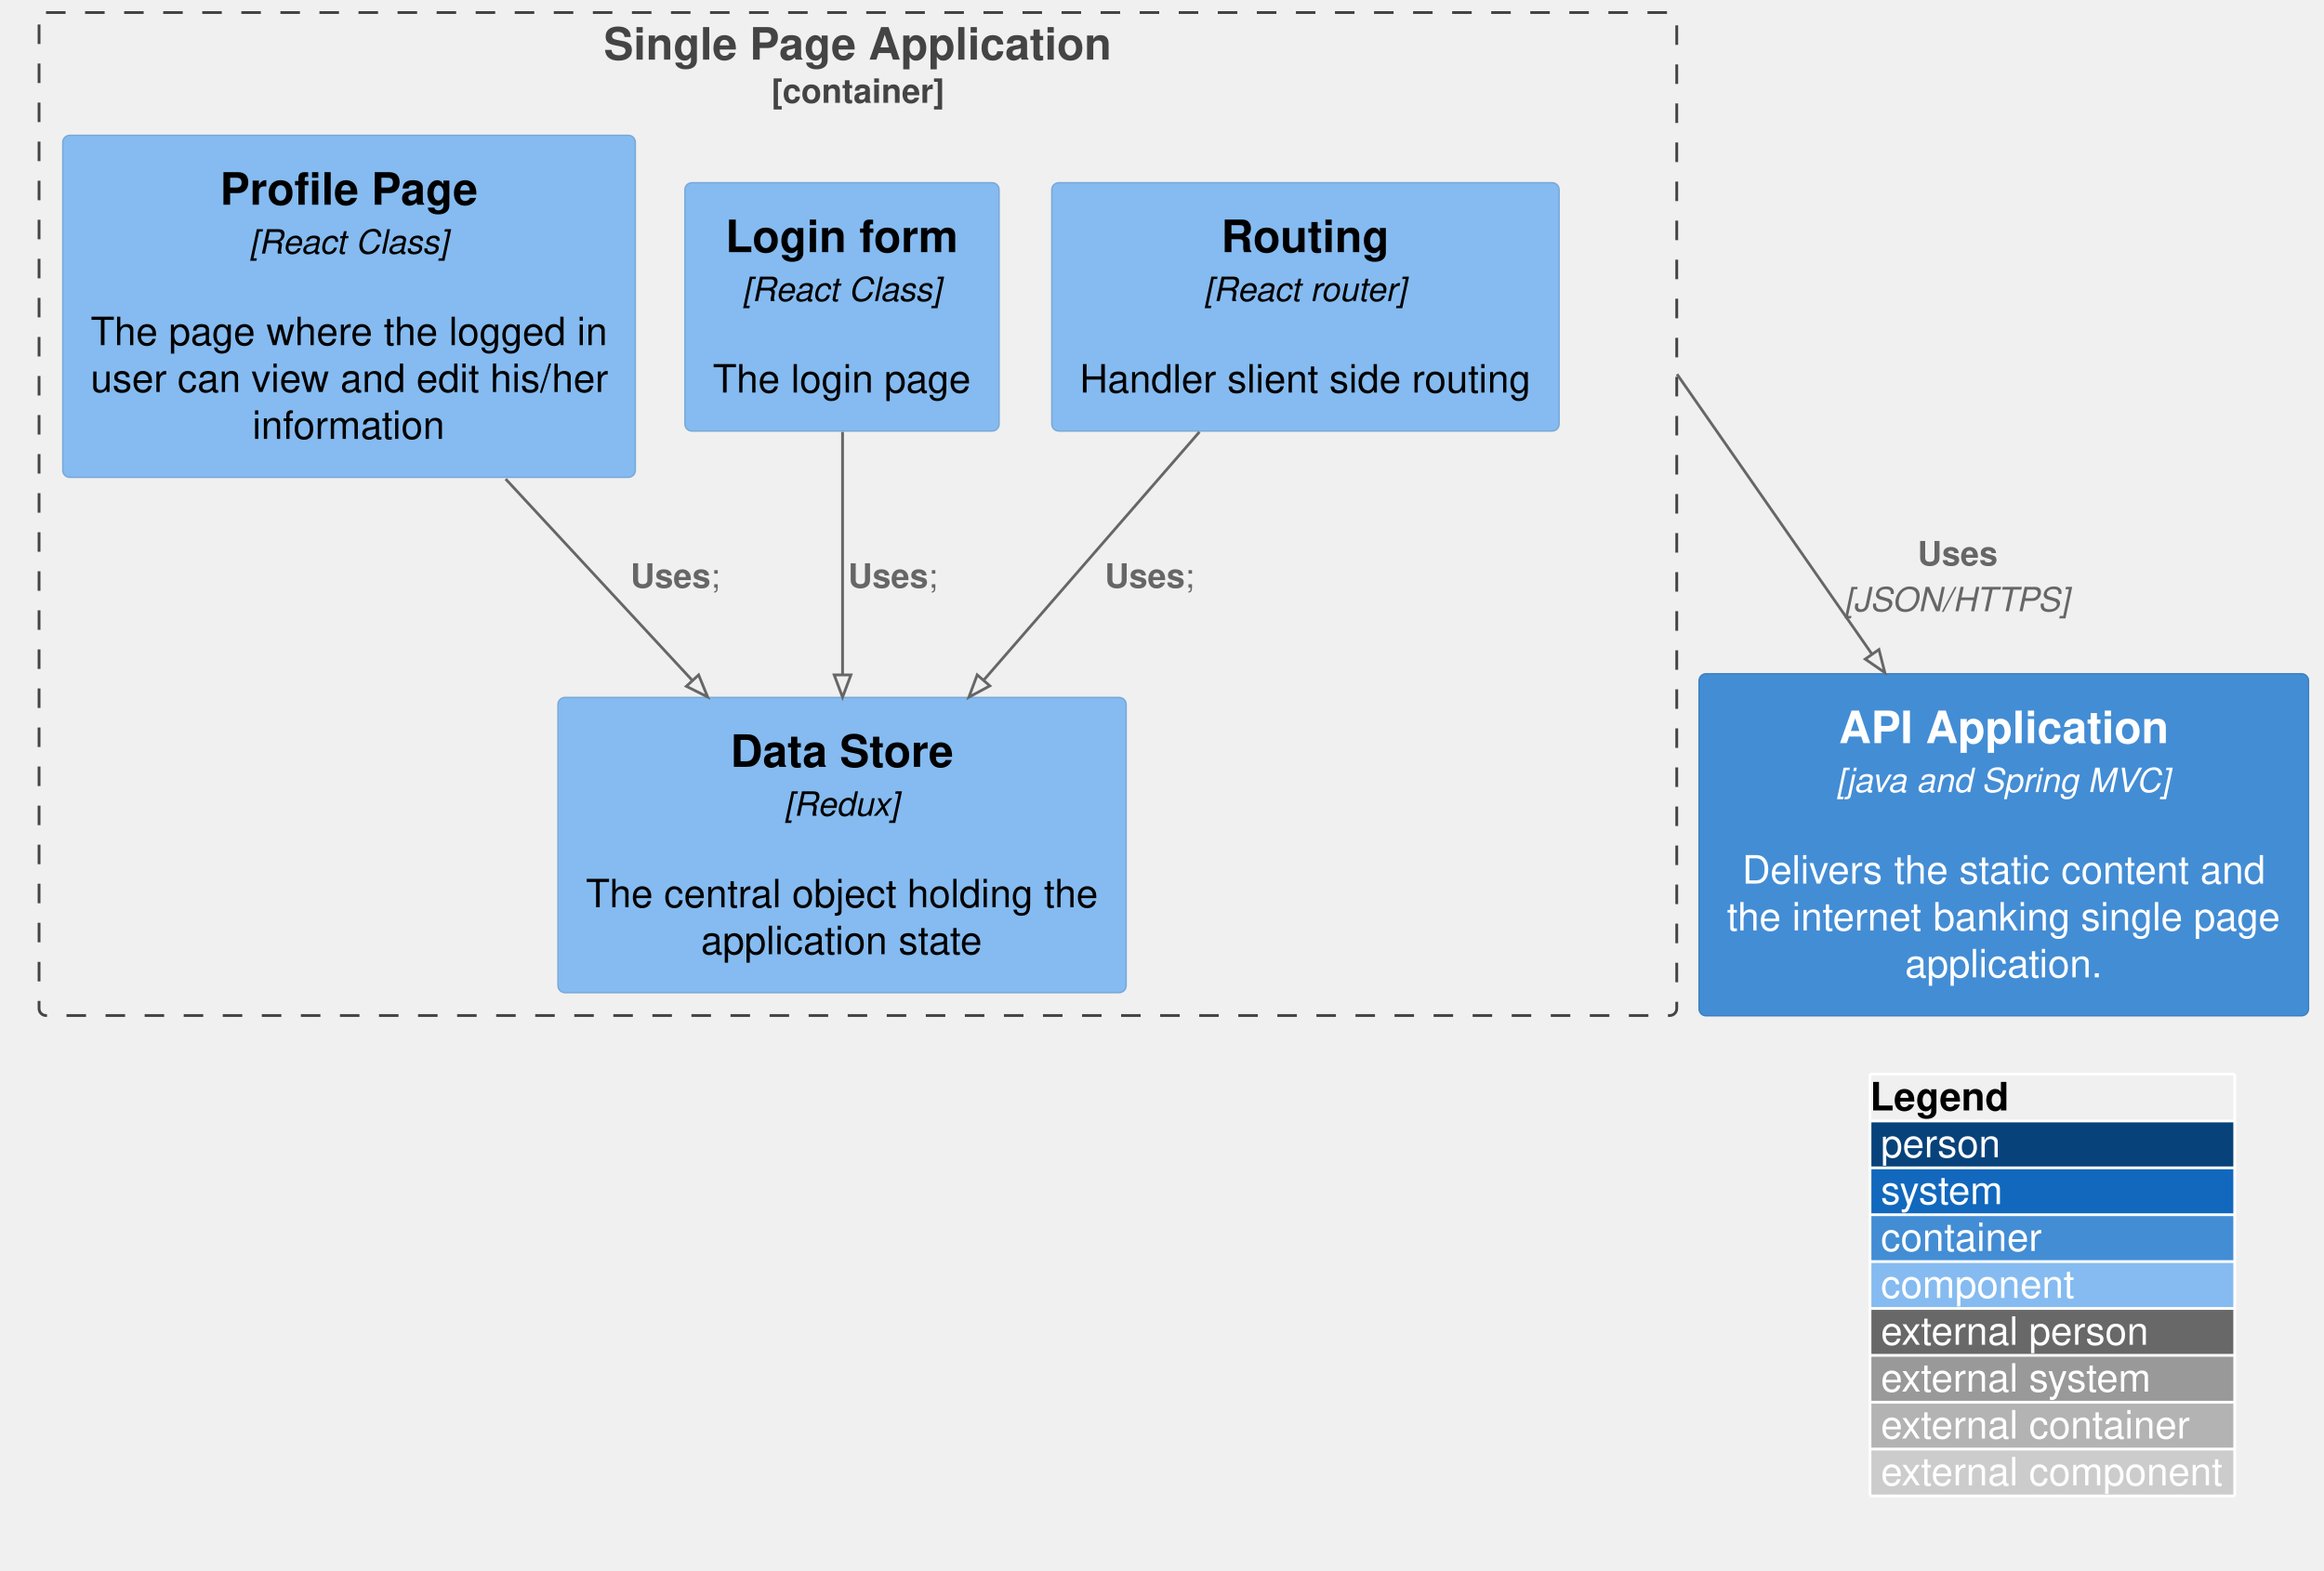
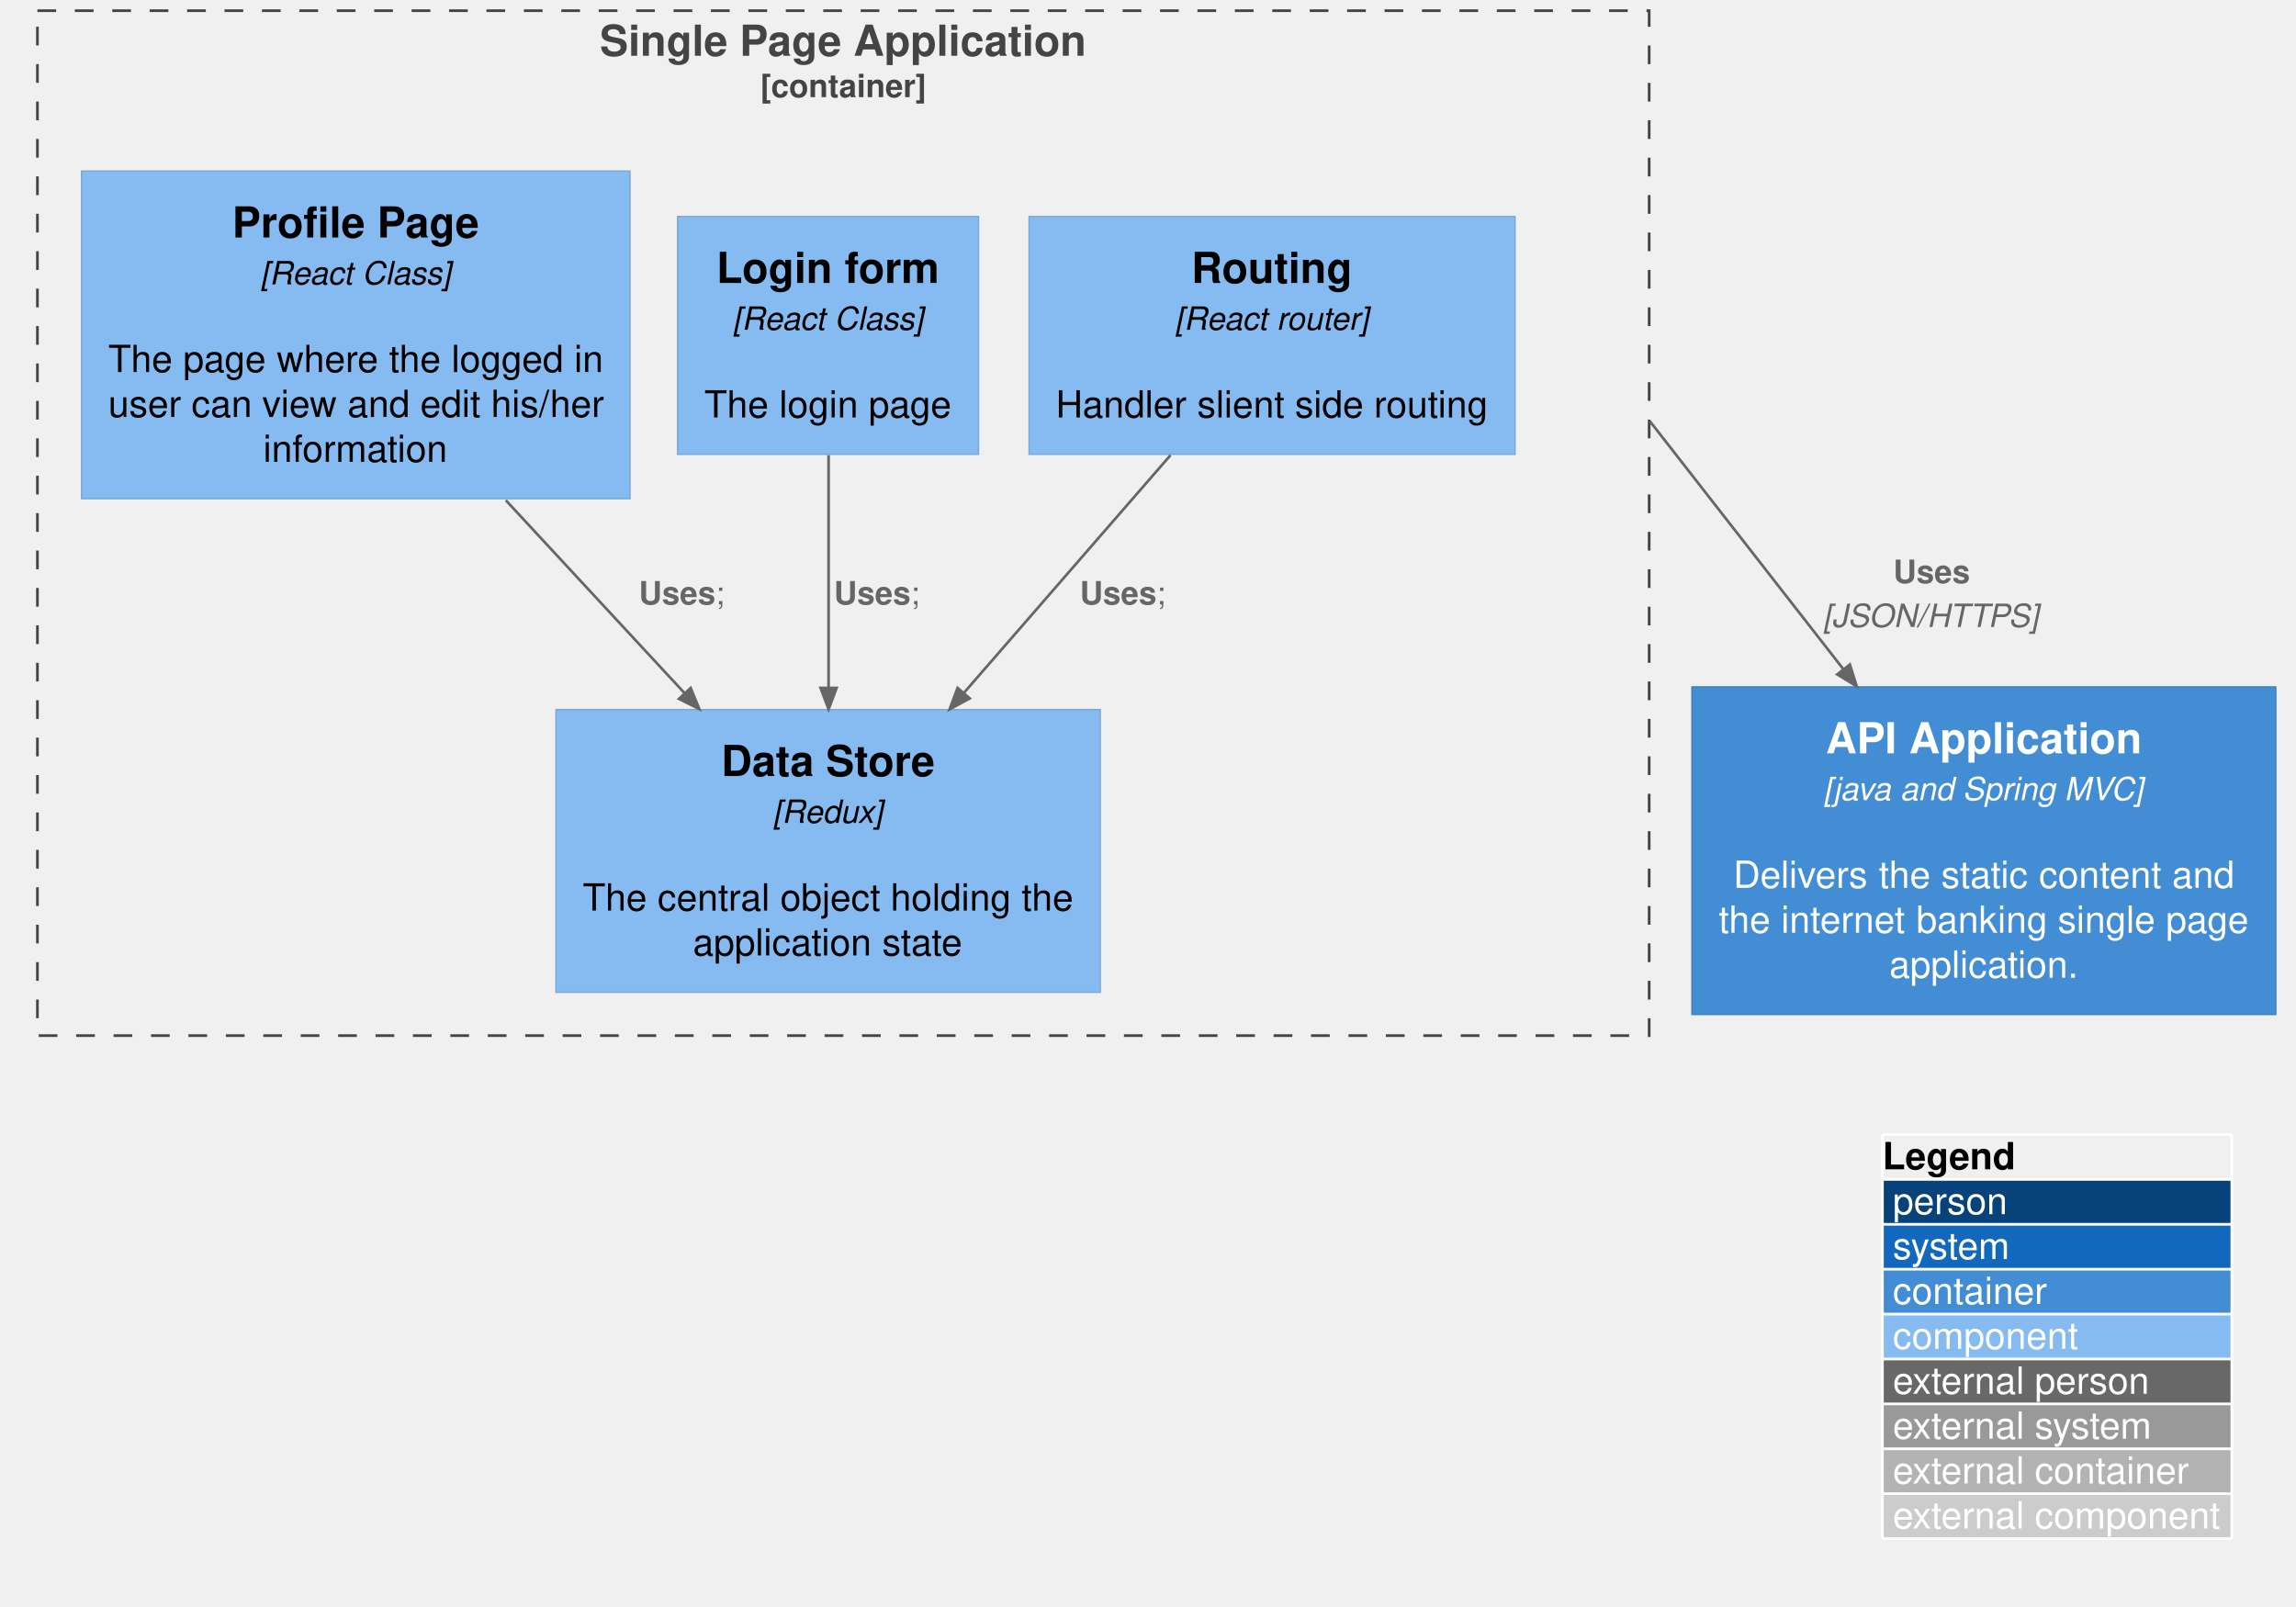
- <svg xmlns="http://www.w3.org/2000/svg" contentStyleType="text/css" data-diagram-type="DESCRIPTION" height="563px" preserveAspectRatio="none" style="width:833px;height:563px;background:#FFFFFF;" version="1.1" viewBox="0 0 833 563" width="833px" zoomAndPan="magnify">
+ <svg xmlns="http://www.w3.org/2000/svg" version="1.1" data-diagram-type="DESCRIPTION" style="width:859px;height:601px;background:#FFFFFF;" width="859px" height="601px" viewBox="0 0 859 601" zoomAndPan="magnify" preserveAspectRatio="none" contentStyleType="text/css">
  <defs />
-   <g>
-     <g class="cluster" data-entity="spa" data-source-line="1465" data-uid="ent0003" id="cluster_spa">
-       <rect fill="none" height="359.5" rx="2.5" ry="2.5" style="stroke:#444444;stroke-width:1;stroke-dasharray:7.0,7.0;" width="587" x="14" y="4.5" />
-       <text fill="#444444" font-family="Nimbus Sans" font-size="16" font-weight="bold" lengthAdjust="spacing" textLength="182.272" x="216.364" y="21.364">Single Page Application</text>
-       <text fill="#444444" font-family="Nimbus Sans" font-size="12" font-weight="bold" lengthAdjust="spacing" textLength="62.004" x="276.498" y="36.848">[container]</text>
+   <g font-family="sans-serif" lengthAdjust="spacing">
+     <g class="cluster" data-qualified-name="spa" id="ent0002" data-source-line="1666">
+       <rect x="14" y="4" width="603" height="383.5" fill="none" style="stroke:#444;stroke-width:1;stroke-dasharray:7,7;" />
+       <text x="224.364" y="20.864" fill="#444" font-size="16" textLength="182.272" font-weight="700" font-family="Nimbus Sans">Single Page Application</text>
+       <text x="284.498" y="36.348" fill="#444" font-size="12" textLength="62.004" font-weight="700" font-family="Nimbus Sans">[container]</text>
    </g>
-     <g class="entity" data-entity="api" data-source-line="71" data-uid="ent0002" id="entity_api">
-       <rect fill="#438DD5" height="122.6" rx="2.5" ry="2.5" style="stroke:#3C7FC0;stroke-width:0.5;" width="218.449" x="609" y="241.5" />
-       <text fill="#FFFFFF" font-family="Nimbus Sans" font-size="16" font-weight="bold" lengthAdjust="spacing" textLength="26.672" x="659.105" y="266.364">API</text>
-       <text fill="#FFFFFF" font-family="Nimbus Sans" font-size="16" font-weight="bold" lengthAdjust="spacing" textLength="4.448" x="685.777" y="266.364"> </text>
-       <text fill="#FFFFFF" font-family="Nimbus Sans" font-size="16" font-weight="bold" lengthAdjust="spacing" textLength="87.12" x="690.225" y="266.364">Application</text>
-       <text fill="#FFFFFF" font-family="Nimbus Sans" font-size="12" font-style="italic" lengthAdjust="spacing" textLength="25.344" x="658.2" y="283.9">[java</text>
-       <text fill="#FFFFFF" font-family="Nimbus Sans" font-size="12" font-style="italic" lengthAdjust="spacing" textLength="3.336" x="683.544" y="283.9"> </text>
-       <text fill="#FFFFFF" font-family="Nimbus Sans" font-size="12" font-style="italic" lengthAdjust="spacing" textLength="20.016" x="686.88" y="283.9">and</text>
-       <text fill="#FFFFFF" font-family="Nimbus Sans" font-size="12" font-style="italic" lengthAdjust="spacing" textLength="3.336" x="706.896" y="283.9"> </text>
-       <text fill="#FFFFFF" font-family="Nimbus Sans" font-size="12" font-style="italic" lengthAdjust="spacing" textLength="34.68" x="710.232" y="283.9">Spring</text>
-       <text fill="#FFFFFF" font-family="Nimbus Sans" font-size="12" font-style="italic" lengthAdjust="spacing" textLength="3.336" x="744.913" y="283.9"> </text>
-       <text fill="#FFFFFF" font-family="Nimbus Sans" font-size="12" font-style="italic" lengthAdjust="spacing" textLength="30" x="748.249" y="283.9">MVC]</text>
-       <text fill="#FFFFFF" font-family="Nimbus Sans" font-size="14" lengthAdjust="spacing" textLength="3.892" x="716.279" y="299.906"> </text>
-       <text fill="#FFFFFF" font-family="Nimbus Sans" font-size="14" lengthAdjust="spacing" textLength="50.554" x="624.46" y="316.706">Delivers</text>
-       <text fill="#FFFFFF" font-family="Nimbus Sans" font-size="14" lengthAdjust="spacing" textLength="3.892" x="675.014" y="316.706"> </text>
-       <text fill="#FFFFFF" font-family="Nimbus Sans" font-size="14" lengthAdjust="spacing" textLength="19.46" x="678.906" y="316.706">the</text>
-       <text fill="#FFFFFF" font-family="Nimbus Sans" font-size="14" lengthAdjust="spacing" textLength="3.892" x="698.366" y="316.706"> </text>
-       <text fill="#FFFFFF" font-family="Nimbus Sans" font-size="14" lengthAdjust="spacing" textLength="32.676" x="702.258" y="316.706">static</text>
-       <text fill="#FFFFFF" font-family="Nimbus Sans" font-size="14" lengthAdjust="spacing" textLength="3.892" x="734.933" y="316.706"> </text>
-       <text fill="#FFFFFF" font-family="Nimbus Sans" font-size="14" lengthAdjust="spacing" textLength="45.92" x="738.826" y="316.706">content</text>
-       <text fill="#FFFFFF" font-family="Nimbus Sans" font-size="14" lengthAdjust="spacing" textLength="3.892" x="784.745" y="316.706"> </text>
-       <text fill="#FFFFFF" font-family="Nimbus Sans" font-size="14" lengthAdjust="spacing" textLength="23.352" x="788.637" y="316.706">and</text>
-       <text fill="#FFFFFF" font-family="Nimbus Sans" font-size="14" lengthAdjust="spacing" textLength="19.46" x="619" y="333.506">the</text>
-       <text fill="#FFFFFF" font-family="Nimbus Sans" font-size="14" lengthAdjust="spacing" textLength="3.892" x="638.46" y="333.506"> </text>
-       <text fill="#FFFFFF" font-family="Nimbus Sans" font-size="14" lengthAdjust="spacing" textLength="46.69" x="642.352" y="333.506">internet</text>
-       <text fill="#FFFFFF" font-family="Nimbus Sans" font-size="14" lengthAdjust="spacing" textLength="3.892" x="689.042" y="333.506"> </text>
-       <text fill="#FFFFFF" font-family="Nimbus Sans" font-size="14" lengthAdjust="spacing" textLength="49.028" x="692.934" y="333.506">banking</text>
-       <text fill="#FFFFFF" font-family="Nimbus Sans" font-size="14" lengthAdjust="spacing" textLength="3.892" x="741.962" y="333.506"> </text>
-       <text fill="#FFFFFF" font-family="Nimbus Sans" font-size="14" lengthAdjust="spacing" textLength="36.568" x="745.854" y="333.506">single</text>
-       <text fill="#FFFFFF" font-family="Nimbus Sans" font-size="14" lengthAdjust="spacing" textLength="3.892" x="782.421" y="333.506"> </text>
-       <text fill="#FFFFFF" font-family="Nimbus Sans" font-size="14" lengthAdjust="spacing" textLength="31.136" x="786.313" y="333.506">page</text>
-       <text fill="#FFFFFF" font-family="Nimbus Sans" font-size="14" lengthAdjust="spacing" textLength="70.812" x="682.819" y="350.306">application.</text>
+     <g class="entity" data-qualified-name="api" id="ent0001" data-source-line="71">
+       <rect x="633" y="257" width="218.449" height="122.6" fill="#438DD5" style="stroke:#3C7FC0;stroke-width:0.5;" />
+       <text x="683.104" y="281.864" fill="#FFF" font-size="16" textLength="26.672" font-weight="700" font-family="Nimbus Sans">API</text>
+       <text x="709.777" y="281.864" fill="#FFF" font-size="16" font-weight="700" font-family="Nimbus Sans"> </text>
+       <text x="714.225" y="281.864" fill="#FFF" font-size="16" textLength="87.12" font-weight="700" font-family="Nimbus Sans">Application</text>
+       <text x="682.2" y="299.4" fill="#FFF" font-size="12" textLength="25.344" font-style="italic" font-family="Nimbus Sans">[java</text>
+       <text x="707.544" y="299.4" fill="#FFF" font-size="12" font-style="italic" font-family="Nimbus Sans"> </text>
+       <text x="710.88" y="299.4" fill="#FFF" font-size="12" textLength="20.016" font-style="italic" font-family="Nimbus Sans">and</text>
+       <text x="730.896" y="299.4" fill="#FFF" font-size="12" font-style="italic" font-family="Nimbus Sans"> </text>
+       <text x="734.233" y="299.4" fill="#FFF" font-size="12" textLength="34.68" font-style="italic" font-family="Nimbus Sans">Spring</text>
+       <text x="768.913" y="299.4" fill="#FFF" font-size="12" font-style="italic" font-family="Nimbus Sans"> </text>
+       <text x="772.249" y="299.4" fill="#FFF" font-size="12" textLength="30" font-style="italic" font-family="Nimbus Sans">MVC]</text>
+       <text x="740.279" y="315.406" fill="#FFF" font-size="14" font-family="Nimbus Sans"> </text>
+       <text x="648.46" y="332.206" fill="#FFF" font-size="14" textLength="50.554" font-family="Nimbus Sans">Delivers</text>
+       <text x="699.014" y="332.206" fill="#FFF" font-size="14" font-family="Nimbus Sans"> </text>
+       <text x="702.906" y="332.206" fill="#FFF" font-size="14" textLength="19.46" font-family="Nimbus Sans">the</text>
+       <text x="722.366" y="332.206" fill="#FFF" font-size="14" font-family="Nimbus Sans"> </text>
+       <text x="726.258" y="332.206" fill="#FFF" font-size="14" textLength="32.676" font-family="Nimbus Sans">static</text>
+       <text x="758.934" y="332.206" fill="#FFF" font-size="14" font-family="Nimbus Sans"> </text>
+       <text x="762.825" y="332.206" fill="#FFF" font-size="14" textLength="45.92" font-family="Nimbus Sans">content</text>
+       <text x="808.745" y="332.206" fill="#FFF" font-size="14" font-family="Nimbus Sans"> </text>
+       <text x="812.637" y="332.206" fill="#FFF" font-size="14" textLength="23.352" font-family="Nimbus Sans">and</text>
+       <text x="643" y="349.006" fill="#FFF" font-size="14" textLength="19.46" font-family="Nimbus Sans">the</text>
+       <text x="662.46" y="349.006" fill="#FFF" font-size="14" font-family="Nimbus Sans"> </text>
+       <text x="666.352" y="349.006" fill="#FFF" font-size="14" textLength="46.69" font-family="Nimbus Sans">internet</text>
+       <text x="713.042" y="349.006" fill="#FFF" font-size="14" font-family="Nimbus Sans"> </text>
+       <text x="716.934" y="349.006" fill="#FFF" font-size="14" textLength="49.028" font-family="Nimbus Sans">banking</text>
+       <text x="765.961" y="349.006" fill="#FFF" font-size="14" font-family="Nimbus Sans"> </text>
+       <text x="769.853" y="349.006" fill="#FFF" font-size="14" textLength="36.568" font-family="Nimbus Sans">single</text>
+       <text x="806.421" y="349.006" fill="#FFF" font-size="14" font-family="Nimbus Sans"> </text>
+       <text x="810.313" y="349.006" fill="#FFF" font-size="14" textLength="31.136" font-family="Nimbus Sans">page</text>
+       <text x="706.819" y="365.806" fill="#FFF" font-size="14" textLength="70.812" font-family="Nimbus Sans">application.</text>
    </g>
-     <g class="entity" data-entity="routing" data-source-line="63" data-uid="ent0004" id="entity_routing">
-       <rect fill="#85BBF0" height="89" rx="2.5" ry="2.5" style="stroke:#78A8D8;stroke-width:0.5;" width="181.839" x="377" y="65.5" />
-       <text fill="#000000" font-family="Nimbus Sans" font-size="16" font-weight="bold" lengthAdjust="spacing" textLength="60.432" x="437.704" y="90.364">Routing</text>
-       <text fill="#000000" font-family="Nimbus Sans" font-size="12" font-style="italic" lengthAdjust="spacing" textLength="34.68" x="431.571" y="107.9">[React</text>
-       <text fill="#000000" font-family="Nimbus Sans" font-size="12" font-style="italic" lengthAdjust="spacing" textLength="3.336" x="466.252" y="107.9"> </text>
-       <text fill="#000000" font-family="Nimbus Sans" font-size="12" font-style="italic" lengthAdjust="spacing" textLength="34.68" x="469.588" y="107.9">router]</text>
-       <text fill="#000000" font-family="Nimbus Sans" font-size="14" lengthAdjust="spacing" textLength="3.892" x="465.974" y="123.906"> </text>
-       <text fill="#000000" font-family="Nimbus Sans" font-size="14" lengthAdjust="spacing" textLength="49.014" x="387" y="140.706">Handler</text>
-       <text fill="#000000" font-family="Nimbus Sans" font-size="14" lengthAdjust="spacing" textLength="3.892" x="436.014" y="140.706"> </text>
-       <text fill="#000000" font-family="Nimbus Sans" font-size="14" lengthAdjust="spacing" textLength="32.676" x="439.906" y="140.706">slient</text>
-       <text fill="#000000" font-family="Nimbus Sans" font-size="14" lengthAdjust="spacing" textLength="3.892" x="472.582" y="140.706"> </text>
-       <text fill="#000000" font-family="Nimbus Sans" font-size="14" lengthAdjust="spacing" textLength="25.676" x="476.474" y="140.706">side</text>
-       <text fill="#000000" font-family="Nimbus Sans" font-size="14" lengthAdjust="spacing" textLength="3.892" x="502.149" y="140.706"> </text>
-       <text fill="#000000" font-family="Nimbus Sans" font-size="14" lengthAdjust="spacing" textLength="42.798" x="506.041" y="140.706">routing</text>
+     <g class="entity" data-qualified-name="spa.routing" id="ent0003" data-source-line="78">
+       <rect x="385" y="81" width="181.839" height="89" fill="#85BBF0" style="stroke:#78A8D8;stroke-width:0.5;" />
+       <text x="445.704" y="105.864" fill="#000" font-size="16" textLength="60.432" font-weight="700" font-family="Nimbus Sans">Routing</text>
+       <text x="439.571" y="123.4" fill="#000" font-size="12" textLength="34.68" font-style="italic" font-family="Nimbus Sans">[React</text>
+       <text x="474.252" y="123.4" fill="#000" font-size="12" font-style="italic" font-family="Nimbus Sans"> </text>
+       <text x="477.588" y="123.4" fill="#000" font-size="12" textLength="34.68" font-style="italic" font-family="Nimbus Sans">router]</text>
+       <text x="473.974" y="139.406" fill="#000" font-size="14" font-family="Nimbus Sans"> </text>
+       <text x="395" y="156.206" fill="#000" font-size="14" textLength="49.014" font-family="Nimbus Sans">Handler</text>
+       <text x="444.014" y="156.206" fill="#000" font-size="14" font-family="Nimbus Sans"> </text>
+       <text x="447.906" y="156.206" fill="#000" font-size="14" textLength="32.676" font-family="Nimbus Sans">slient</text>
+       <text x="480.582" y="156.206" fill="#000" font-size="14" font-family="Nimbus Sans"> </text>
+       <text x="484.474" y="156.206" fill="#000" font-size="14" textLength="25.676" font-family="Nimbus Sans">side</text>
+       <text x="510.15" y="156.206" fill="#000" font-size="14" font-family="Nimbus Sans"> </text>
+       <text x="514.041" y="156.206" fill="#000" font-size="14" textLength="42.798" font-family="Nimbus Sans">routing</text>
    </g>
-     <g class="entity" data-entity="store" data-source-line="63" data-uid="ent0005" id="entity_store">
-       <rect fill="#85BBF0" height="105.8" rx="2.5" ry="2.5" style="stroke:#78A8D8;stroke-width:0.5;" width="203.651" x="200" y="250" />
-       <text fill="#000000" font-family="Nimbus Sans" font-size="16" font-weight="bold" lengthAdjust="spacing" textLength="34.672" x="261.817" y="274.864">Data</text>
-       <text fill="#000000" font-family="Nimbus Sans" font-size="16" font-weight="bold" lengthAdjust="spacing" textLength="4.448" x="296.49" y="274.864"> </text>
-       <text fill="#000000" font-family="Nimbus Sans" font-size="16" font-weight="bold" lengthAdjust="spacing" textLength="40.896" x="300.938" y="274.864">Store</text>
-       <text fill="#000000" font-family="Nimbus Sans" font-size="12" font-style="italic" lengthAdjust="spacing" textLength="41.352" x="281.149" y="292.4">[Redux]</text>
-       <text fill="#000000" font-family="Nimbus Sans" font-size="14" lengthAdjust="spacing" textLength="3.892" x="299.88" y="308.406"> </text>
-       <text fill="#000000" font-family="Nimbus Sans" font-size="14" lengthAdjust="spacing" textLength="24.122" x="210" y="325.206">The</text>
-       <text fill="#000000" font-family="Nimbus Sans" font-size="14" lengthAdjust="spacing" textLength="3.892" x="234.122" y="325.206"> </text>
-       <text fill="#000000" font-family="Nimbus Sans" font-size="14" lengthAdjust="spacing" textLength="42.014" x="238.014" y="325.206">central</text>
-       <text fill="#000000" font-family="Nimbus Sans" font-size="14" lengthAdjust="spacing" textLength="3.892" x="280.028" y="325.206"> </text>
-       <text fill="#000000" font-family="Nimbus Sans" font-size="14" lengthAdjust="spacing" textLength="37.352" x="283.92" y="325.206">object</text>
-       <text fill="#000000" font-family="Nimbus Sans" font-size="14" lengthAdjust="spacing" textLength="3.892" x="321.272" y="325.206"> </text>
-       <text fill="#000000" font-family="Nimbus Sans" font-size="14" lengthAdjust="spacing" textLength="45.136" x="325.163" y="325.206">holding</text>
-       <text fill="#000000" font-family="Nimbus Sans" font-size="14" lengthAdjust="spacing" textLength="3.892" x="370.299" y="325.206"> </text>
-       <text fill="#000000" font-family="Nimbus Sans" font-size="14" lengthAdjust="spacing" textLength="19.46" x="374.191" y="325.206">the</text>
-       <text fill="#000000" font-family="Nimbus Sans" font-size="14" lengthAdjust="spacing" textLength="66.92" x="251.244" y="342.006">application</text>
-       <text fill="#000000" font-family="Nimbus Sans" font-size="14" lengthAdjust="spacing" textLength="3.892" x="318.163" y="342.006"> </text>
-       <text fill="#000000" font-family="Nimbus Sans" font-size="14" lengthAdjust="spacing" textLength="30.352" x="322.055" y="342.006">state</text>
+     <g class="entity" data-qualified-name="spa.store" id="ent0004" data-source-line="78">
+       <rect x="208" y="265.5" width="203.651" height="105.8" fill="#85BBF0" style="stroke:#78A8D8;stroke-width:0.5;" />
+       <text x="269.818" y="290.364" fill="#000" font-size="16" textLength="34.672" font-weight="700" font-family="Nimbus Sans">Data</text>
+       <text x="304.49" y="290.364" fill="#000" font-size="16" font-weight="700" font-family="Nimbus Sans"> </text>
+       <text x="308.938" y="290.364" fill="#000" font-size="16" textLength="40.896" font-weight="700" font-family="Nimbus Sans">Store</text>
+       <text x="289.149" y="307.9" fill="#000" font-size="12" textLength="41.352" font-style="italic" font-family="Nimbus Sans">[Redux]</text>
+       <text x="307.88" y="323.906" fill="#000" font-size="14" font-family="Nimbus Sans"> </text>
+       <text x="218" y="340.706" fill="#000" font-size="14" textLength="24.122" font-family="Nimbus Sans">The</text>
+       <text x="242.122" y="340.706" fill="#000" font-size="14" font-family="Nimbus Sans"> </text>
+       <text x="246.014" y="340.706" fill="#000" font-size="14" textLength="42.014" font-family="Nimbus Sans">central</text>
+       <text x="288.028" y="340.706" fill="#000" font-size="14" font-family="Nimbus Sans"> </text>
+       <text x="291.92" y="340.706" fill="#000" font-size="14" textLength="37.352" font-family="Nimbus Sans">object</text>
+       <text x="329.272" y="340.706" fill="#000" font-size="14" font-family="Nimbus Sans"> </text>
+       <text x="333.164" y="340.706" fill="#000" font-size="14" textLength="45.136" font-family="Nimbus Sans">holding</text>
+       <text x="378.299" y="340.706" fill="#000" font-size="14" font-family="Nimbus Sans"> </text>
+       <text x="382.191" y="340.706" fill="#000" font-size="14" textLength="19.46" font-family="Nimbus Sans">the</text>
+       <text x="259.244" y="357.506" fill="#000" font-size="14" textLength="66.92" font-family="Nimbus Sans">application</text>
+       <text x="326.164" y="357.506" fill="#000" font-size="14" font-family="Nimbus Sans"> </text>
+       <text x="330.056" y="357.506" fill="#000" font-size="14" textLength="30.352" font-family="Nimbus Sans">state</text>
    </g>
-     <g class="entity" data-entity="login" data-source-line="63" data-uid="ent0006" id="entity_login">
-       <rect fill="#85BBF0" height="89" rx="2.5" ry="2.5" style="stroke:#78A8D8;stroke-width:0.5;" width="112.61" x="245.5" y="65.5" />
-       <text fill="#000000" font-family="Nimbus Sans" font-size="16" font-weight="bold" lengthAdjust="spacing" textLength="43.552" x="260.029" y="90.364">Login</text>
-       <text fill="#000000" font-family="Nimbus Sans" font-size="16" font-weight="bold" lengthAdjust="spacing" textLength="4.448" x="303.581" y="90.364"> </text>
-       <text fill="#000000" font-family="Nimbus Sans" font-size="16" font-weight="bold" lengthAdjust="spacing" textLength="35.552" x="308.029" y="90.364">form</text>
-       <text fill="#000000" font-family="Nimbus Sans" font-size="12" font-style="italic" lengthAdjust="spacing" textLength="34.68" x="266.128" y="107.9">[React</text>
-       <text fill="#000000" font-family="Nimbus Sans" font-size="12" font-style="italic" lengthAdjust="spacing" textLength="3.336" x="300.809" y="107.9"> </text>
-       <text fill="#000000" font-family="Nimbus Sans" font-size="12" font-style="italic" lengthAdjust="spacing" textLength="33.336" x="304.145" y="107.9">Class]</text>
-       <text fill="#000000" font-family="Nimbus Sans" font-size="14" lengthAdjust="spacing" textLength="3.892" x="299.859" y="123.906"> </text>
-       <text fill="#000000" font-family="Nimbus Sans" font-size="14" lengthAdjust="spacing" textLength="24.122" x="255.5" y="140.706">The</text>
-       <text fill="#000000" font-family="Nimbus Sans" font-size="14" lengthAdjust="spacing" textLength="3.892" x="279.622" y="140.706"> </text>
-       <text fill="#000000" font-family="Nimbus Sans" font-size="14" lengthAdjust="spacing" textLength="29.568" x="283.514" y="140.706">login</text>
-       <text fill="#000000" font-family="Nimbus Sans" font-size="14" lengthAdjust="spacing" textLength="3.892" x="313.082" y="140.706"> </text>
-       <text fill="#000000" font-family="Nimbus Sans" font-size="14" lengthAdjust="spacing" textLength="31.136" x="316.974" y="140.706">page</text>
+     <g class="entity" data-qualified-name="spa.login" id="ent0005" data-source-line="78">
+       <rect x="253.5" y="81" width="112.61" height="89" fill="#85BBF0" style="stroke:#78A8D8;stroke-width:0.5;" />
+       <text x="268.029" y="105.864" fill="#000" font-size="16" textLength="43.552" font-weight="700" font-family="Nimbus Sans">Login</text>
+       <text x="311.581" y="105.864" fill="#000" font-size="16" font-weight="700" font-family="Nimbus Sans"> </text>
+       <text x="316.029" y="105.864" fill="#000" font-size="16" textLength="35.552" font-weight="700" font-family="Nimbus Sans">form</text>
+       <text x="274.129" y="123.4" fill="#000" font-size="12" textLength="34.68" font-style="italic" font-family="Nimbus Sans">[React</text>
+       <text x="308.809" y="123.4" fill="#000" font-size="12" font-style="italic" font-family="Nimbus Sans"> </text>
+       <text x="312.145" y="123.4" fill="#000" font-size="12" textLength="33.336" font-style="italic" font-family="Nimbus Sans">Class]</text>
+       <text x="307.859" y="139.406" fill="#000" font-size="14" font-family="Nimbus Sans"> </text>
+       <text x="263.5" y="156.206" fill="#000" font-size="14" textLength="24.122" font-family="Nimbus Sans">The</text>
+       <text x="287.622" y="156.206" fill="#000" font-size="14" font-family="Nimbus Sans"> </text>
+       <text x="291.514" y="156.206" fill="#000" font-size="14" textLength="29.568" font-family="Nimbus Sans">login</text>
+       <text x="321.082" y="156.206" fill="#000" font-size="14" font-family="Nimbus Sans"> </text>
+       <text x="324.974" y="156.206" fill="#000" font-size="14" textLength="31.136" font-family="Nimbus Sans">page</text>
    </g>
-     <g class="entity" data-entity="profile" data-source-line="63" data-uid="ent0007" id="entity_profile">
-       <rect fill="#85BBF0" height="122.6" rx="2.5" ry="2.5" style="stroke:#78A8D8;stroke-width:0.5;" width="205.219" x="22.5" y="48.5" />
-       <text fill="#000000" font-family="Nimbus Sans" font-size="16" font-weight="bold" lengthAdjust="spacing" textLength="49.792" x="78.87" y="73.364">Profile</text>
-       <text fill="#000000" font-family="Nimbus Sans" font-size="16" font-weight="bold" lengthAdjust="spacing" textLength="4.448" x="128.662" y="73.364"> </text>
-       <text fill="#000000" font-family="Nimbus Sans" font-size="16" font-weight="bold" lengthAdjust="spacing" textLength="38.24" x="133.11" y="73.364">Page</text>
-       <text fill="#000000" font-family="Nimbus Sans" font-size="12" font-style="italic" lengthAdjust="spacing" textLength="34.68" x="89.433" y="90.9">[React</text>
-       <text fill="#000000" font-family="Nimbus Sans" font-size="12" font-style="italic" lengthAdjust="spacing" textLength="3.336" x="124.114" y="90.9"> </text>
-       <text fill="#000000" font-family="Nimbus Sans" font-size="12" font-style="italic" lengthAdjust="spacing" textLength="33.336" x="127.45" y="90.9">Class]</text>
-       <text fill="#000000" font-family="Nimbus Sans" font-size="14" lengthAdjust="spacing" textLength="3.892" x="123.164" y="106.906"> </text>
-       <text fill="#000000" font-family="Nimbus Sans" font-size="14" lengthAdjust="spacing" textLength="24.122" x="32.5" y="123.706">The</text>
-       <text fill="#000000" font-family="Nimbus Sans" font-size="14" lengthAdjust="spacing" textLength="3.892" x="56.622" y="123.706"> </text>
-       <text fill="#000000" font-family="Nimbus Sans" font-size="14" lengthAdjust="spacing" textLength="31.136" x="60.514" y="123.706">page</text>
-       <text fill="#000000" font-family="Nimbus Sans" font-size="14" lengthAdjust="spacing" textLength="3.892" x="91.65" y="123.706"> </text>
-       <text fill="#000000" font-family="Nimbus Sans" font-size="14" lengthAdjust="spacing" textLength="38.122" x="95.542" y="123.706">where</text>
-       <text fill="#000000" font-family="Nimbus Sans" font-size="14" lengthAdjust="spacing" textLength="3.892" x="133.664" y="123.706"> </text>
-       <text fill="#000000" font-family="Nimbus Sans" font-size="14" lengthAdjust="spacing" textLength="19.46" x="137.556" y="123.706">the</text>
-       <text fill="#000000" font-family="Nimbus Sans" font-size="14" lengthAdjust="spacing" textLength="3.892" x="157.016" y="123.706"> </text>
-       <text fill="#000000" font-family="Nimbus Sans" font-size="14" lengthAdjust="spacing" textLength="42.028" x="160.907" y="123.706">logged</text>
-       <text fill="#000000" font-family="Nimbus Sans" font-size="14" lengthAdjust="spacing" textLength="3.892" x="202.935" y="123.706"> </text>
-       <text fill="#000000" font-family="Nimbus Sans" font-size="14" lengthAdjust="spacing" textLength="10.892" x="206.827" y="123.706">in</text>
-       <text fill="#000000" font-family="Nimbus Sans" font-size="14" lengthAdjust="spacing" textLength="27.23" x="32.514" y="140.506">user</text>
-       <text fill="#000000" font-family="Nimbus Sans" font-size="14" lengthAdjust="spacing" textLength="3.892" x="59.744" y="140.506"> </text>
-       <text fill="#000000" font-family="Nimbus Sans" font-size="14" lengthAdjust="spacing" textLength="22.568" x="63.636" y="140.506">can</text>
-       <text fill="#000000" font-family="Nimbus Sans" font-size="14" lengthAdjust="spacing" textLength="3.892" x="86.204" y="140.506"> </text>
-       <text fill="#000000" font-family="Nimbus Sans" font-size="14" lengthAdjust="spacing" textLength="28" x="90.096" y="140.506">view</text>
-       <text fill="#000000" font-family="Nimbus Sans" font-size="14" lengthAdjust="spacing" textLength="3.892" x="118.096" y="140.506"> </text>
-       <text fill="#000000" font-family="Nimbus Sans" font-size="14" lengthAdjust="spacing" textLength="23.352" x="121.988" y="140.506">and</text>
-       <text fill="#000000" font-family="Nimbus Sans" font-size="14" lengthAdjust="spacing" textLength="3.892" x="145.339" y="140.506"> </text>
-       <text fill="#000000" font-family="Nimbus Sans" font-size="14" lengthAdjust="spacing" textLength="22.568" x="149.232" y="140.506">edit</text>
-       <text fill="#000000" font-family="Nimbus Sans" font-size="14" lengthAdjust="spacing" textLength="3.892" x="171.799" y="140.506"> </text>
-       <text fill="#000000" font-family="Nimbus Sans" font-size="14" lengthAdjust="spacing" textLength="42.014" x="175.691" y="140.506">his/her</text>
-       <text fill="#000000" font-family="Nimbus Sans" font-size="14" lengthAdjust="spacing" textLength="69.244" x="90.488" y="157.306">information</text>
+     <g class="entity" data-qualified-name="spa.profile" id="ent0006" data-source-line="78">
+       <rect x="30.5" y="64" width="205.219" height="122.6" fill="#85BBF0" style="stroke:#78A8D8;stroke-width:0.5;" />
+       <text x="86.87" y="88.864" fill="#000" font-size="16" textLength="49.792" font-weight="700" font-family="Nimbus Sans">Profile</text>
+       <text x="136.662" y="88.864" fill="#000" font-size="16" font-weight="700" font-family="Nimbus Sans"> </text>
+       <text x="141.11" y="88.864" fill="#000" font-size="16" textLength="38.24" font-weight="700" font-family="Nimbus Sans">Page</text>
+       <text x="97.433" y="106.4" fill="#000" font-size="12" textLength="34.68" font-style="italic" font-family="Nimbus Sans">[React</text>
+       <text x="132.114" y="106.4" fill="#000" font-size="12" font-style="italic" font-family="Nimbus Sans"> </text>
+       <text x="135.45" y="106.4" fill="#000" font-size="12" textLength="33.336" font-style="italic" font-family="Nimbus Sans">Class]</text>
+       <text x="131.164" y="122.406" fill="#000" font-size="14" font-family="Nimbus Sans"> </text>
+       <text x="40.5" y="139.206" fill="#000" font-size="14" textLength="24.122" font-family="Nimbus Sans">The</text>
+       <text x="64.622" y="139.206" fill="#000" font-size="14" font-family="Nimbus Sans"> </text>
+       <text x="68.514" y="139.206" fill="#000" font-size="14" textLength="31.136" font-family="Nimbus Sans">page</text>
+       <text x="99.65" y="139.206" fill="#000" font-size="14" font-family="Nimbus Sans"> </text>
+       <text x="103.542" y="139.206" fill="#000" font-size="14" textLength="38.122" font-family="Nimbus Sans">where</text>
+       <text x="141.664" y="139.206" fill="#000" font-size="14" font-family="Nimbus Sans"> </text>
+       <text x="145.556" y="139.206" fill="#000" font-size="14" textLength="19.46" font-family="Nimbus Sans">the</text>
+       <text x="165.015" y="139.206" fill="#000" font-size="14" font-family="Nimbus Sans"> </text>
+       <text x="168.907" y="139.206" fill="#000" font-size="14" textLength="42.028" font-family="Nimbus Sans">logged</text>
+       <text x="210.935" y="139.206" fill="#000" font-size="14" font-family="Nimbus Sans"> </text>
+       <text x="214.827" y="139.206" fill="#000" font-size="14" textLength="10.892" font-family="Nimbus Sans">in</text>
+       <text x="40.514" y="156.006" fill="#000" font-size="14" textLength="27.23" font-family="Nimbus Sans">user</text>
+       <text x="67.744" y="156.006" fill="#000" font-size="14" font-family="Nimbus Sans"> </text>
+       <text x="71.636" y="156.006" fill="#000" font-size="14" textLength="22.568" font-family="Nimbus Sans">can</text>
+       <text x="94.204" y="156.006" fill="#000" font-size="14" font-family="Nimbus Sans"> </text>
+       <text x="98.096" y="156.006" fill="#000" font-size="14" textLength="28" font-family="Nimbus Sans">view</text>
+       <text x="126.096" y="156.006" fill="#000" font-size="14" font-family="Nimbus Sans"> </text>
+       <text x="129.988" y="156.006" fill="#000" font-size="14" textLength="23.352" font-family="Nimbus Sans">and</text>
+       <text x="153.34" y="156.006" fill="#000" font-size="14" font-family="Nimbus Sans"> </text>
+       <text x="157.231" y="156.006" fill="#000" font-size="14" textLength="22.568" font-family="Nimbus Sans">edit</text>
+       <text x="179.799" y="156.006" fill="#000" font-size="14" font-family="Nimbus Sans"> </text>
+       <text x="183.691" y="156.006" fill="#000" font-size="14" textLength="42.014" font-family="Nimbus Sans">his/her</text>
+       <text x="98.488" y="172.806" fill="#000" font-size="14" textLength="69.244" font-family="Nimbus Sans">information</text>
    </g>
-     <g class="link" data-entity-1="spa" data-entity-2="api" data-uid="lnk8" id="link_spa_api">
-       <polygon fill="none" points="675.591,241.097,673.481,232.817,668.557,236.246,675.591,241.097" style="stroke:#666666;stroke-width:1;" />
-       <path d="M601.105,134.128 C601.274,134.37 601.443,134.614 601.614,134.859 C602.296,135.838 602.995,136.842 603.709,137.868 C605.138,139.919 606.629,142.06 608.175,144.281 C614.36,153.164 621.431,163.319 628.937,174.098 C643.949,195.656 656.13,213.149 671.019,234.532" fill="none" style="stroke:#666666;stroke-width:1;" />
-       <text fill="#666666" font-family="Nimbus Sans" font-size="12" font-weight="bold" lengthAdjust="spacing" textLength="28.68" x="687.334" y="202.648">Uses</text>
-       <text fill="#666666" font-family="Nimbus Sans" font-size="12" font-style="italic" lengthAdjust="spacing" textLength="81.349" x="661" y="219.1">[JSON/HTTPS]</text>
+     <g class="link" data-entity-1="ent0002" data-entity-2="ent0001" id="lnk7" data-link-type="dependency">
+       <polygon points="694.651,256.804,692.095,248.651,687.365,252.342,694.651,256.804" fill="#666" style="stroke:#666;stroke-width:1;stroke-linejoin:miter;stroke-miterlimit:10;" />
+       <path d="M617.263,157.602 C617.37,157.739 617.477,157.877 617.585,158.015 C617.8,158.291 618.016,158.568 618.234,158.847 C625.188,167.761 633.18,178.006 641.685,188.908 C658.694,210.712 672.831,228.834 689.73,250.496" style="stroke:#666;stroke-width:1;" fill="none" />
+       <text x="708.334" y="218.148" fill="#666" font-size="12" textLength="28.68" font-weight="700" font-family="Nimbus Sans">Uses</text>
+       <text x="682" y="234.6" fill="#666" font-size="12" textLength="81.349" font-style="italic" font-family="Nimbus Sans">[JSON/HTTPS]</text>
    </g>
-     <g class="link" data-entity-1="login" data-entity-2="store" data-uid="lnk9" id="link_login_store">
-       <polygon fill="none" points="302,249.904,305,241.904,299,241.904,302,249.904" style="stroke:#666666;stroke-width:1;" />
-       <path d="M302,154.819 C302,183.124 302,212.097 302,241.904" fill="none" style="stroke:#666666;stroke-width:1;" />
-       <text fill="#666666" font-family="Nimbus Sans" font-size="12" font-weight="bold" lengthAdjust="spacing" textLength="28.68" x="304" y="210.648">Uses</text>
-       <text fill="#666666" font-family="Nimbus Sans" font-size="12" lengthAdjust="spacing" textLength="3.336" x="332.68" y="210.648">;</text>
+     <g class="link" data-entity-1="ent0005" data-entity-2="ent0004" id="lnk8" data-link-type="dependency">
+       <polygon points="310,265.404,313,257.404,307,257.404,310,265.404" fill="#666" style="stroke:#666;stroke-width:1;stroke-linejoin:miter;stroke-miterlimit:10;" />
+       <path d="M310,170.319 C310,198.624 310,227.597 310,257.404" style="stroke:#666;stroke-width:1;" fill="none" />
+       <text x="312" y="226.148" fill="#666" font-size="12" textLength="28.68" font-weight="700" font-family="Nimbus Sans">Uses</text>
+       <text x="340.68" y="226.148" fill="#666" font-size="12" font-family="Nimbus Sans">;</text>
    </g>
-     <g class="link" data-entity-1="routing" data-entity-2="store" data-uid="lnk10" id="link_routing_store">
-       <polygon fill="none" points="347.277,249.904,354.789,245.834,350.261,241.898,347.277,249.904" style="stroke:#666666;stroke-width:1;" />
-       <path d="M429.916,154.819 C405.316,183.124 378.431,214.059 352.525,243.866" fill="none" style="stroke:#666666;stroke-width:1;" />
-       <text fill="#666666" font-family="Nimbus Sans" font-size="12" font-weight="bold" lengthAdjust="spacing" textLength="28.68" x="396" y="210.648">Uses</text>
-       <text fill="#666666" font-family="Nimbus Sans" font-size="12" lengthAdjust="spacing" textLength="3.336" x="424.68" y="210.648">;</text>
+     <g class="link" data-entity-1="ent0003" data-entity-2="ent0004" id="lnk9" data-link-type="dependency">
+       <polygon points="355.277,265.404,362.789,261.334,358.261,257.398,355.277,265.404" fill="#666" style="stroke:#666;stroke-width:1;stroke-linejoin:miter;stroke-miterlimit:10;" />
+       <path d="M437.916,170.319 C413.316,198.624 386.431,229.559 360.525,259.366" style="stroke:#666;stroke-width:1;" fill="none" />
+       <text x="404" y="226.148" fill="#666" font-size="12" textLength="28.68" font-weight="700" font-family="Nimbus Sans">Uses</text>
+       <text x="432.68" y="226.148" fill="#666" font-size="12" font-family="Nimbus Sans">;</text>
    </g>
-     <g class="link" data-entity-1="profile" data-entity-2="store" data-uid="lnk11" id="link_profile_store">
-       <polygon fill="none" points="253.646,249.821,250.409,241.914,246.008,245.993,253.646,249.821" style="stroke:#666666;stroke-width:1;" />
-       <path d="M181.247,171.696 C204.529,196.82 225.824,219.799 248.208,243.953" fill="none" style="stroke:#666666;stroke-width:1;" />
-       <text fill="#666666" font-family="Nimbus Sans" font-size="12" font-weight="bold" lengthAdjust="spacing" textLength="28.68" x="226" y="210.648">Uses</text>
-       <text fill="#666666" font-family="Nimbus Sans" font-size="12" lengthAdjust="spacing" textLength="3.336" x="254.68" y="210.648">;</text>
+     <g class="link" data-entity-1="ent0006" data-entity-2="ent0004" id="lnk10" data-link-type="dependency">
+       <polygon points="261.646,265.321,258.409,257.414,254.008,261.493,261.646,265.321" fill="#666" style="stroke:#666;stroke-width:1;stroke-linejoin:miter;stroke-miterlimit:10;" />
+       <path d="M189.247,187.196 C212.529,212.32 233.824,235.299 256.208,259.453" style="stroke:#666;stroke-width:1;" fill="none" />
+       <text x="239" y="226.148" fill="#666" font-size="12" textLength="28.68" font-weight="700" font-family="Nimbus Sans">Uses</text>
+       <text x="267.68" y="226.148" fill="#666" font-size="12" font-family="Nimbus Sans">;</text>
    </g>
-     <text fill="#000000" font-family="Nimbus Sans" font-size="14" font-weight="bold" lengthAdjust="spacing" textLength="49.784" x="670.269" y="398.006">Legend</text>
-     <text fill="#FFFFFF" font-family="Nimbus Sans" font-size="14" lengthAdjust="spacing" textLength="3.892" x="720.052" y="398.006"> </text>
-     <rect fill="#08427B" height="16.8" style="stroke:none;stroke-width:1;" width="130.731" x="670.269" y="401.8" />
-     <text fill="#FFFFFF" font-family="Nimbus Sans" font-size="14" lengthAdjust="spacing" textLength="42.798" x="674.16" y="414.806">person</text>
-     <rect fill="#1168BD" height="16.8" style="stroke:none;stroke-width:1;" width="130.731" x="670.269" y="418.6" />
-     <text fill="#FFFFFF" font-family="Nimbus Sans" font-size="14" lengthAdjust="spacing" textLength="44.338" x="674.16" y="431.606">system</text>
-     <rect fill="#438DD5" height="16.8" style="stroke:none;stroke-width:1;" width="130.731" x="670.269" y="435.4" />
-     <text fill="#FFFFFF" font-family="Nimbus Sans" font-size="14" lengthAdjust="spacing" textLength="57.582" x="674.16" y="448.406">container</text>
-     <rect fill="#85BBF0" height="16.8" style="stroke:none;stroke-width:1;" width="130.731" x="670.269" y="452.2" />
-     <text fill="#FFFFFF" font-family="Nimbus Sans" font-size="14" lengthAdjust="spacing" textLength="69.258" x="674.16" y="465.206">component</text>
-     <rect fill="#686868" height="16.8" style="stroke:none;stroke-width:1;" width="130.731" x="670.269" y="469" />
-     <text fill="#FFFFFF" font-family="Nimbus Sans" font-size="14" lengthAdjust="spacing" textLength="96.488" x="674.16" y="482.006">external person</text>
-     <rect fill="#999999" height="16.8" style="stroke:none;stroke-width:1;" width="130.731" x="670.269" y="485.8" />
-     <text fill="#FFFFFF" font-family="Nimbus Sans" font-size="14" lengthAdjust="spacing" textLength="98.028" x="674.16" y="498.805">external system</text>
-     <rect fill="#B3B3B3" height="16.8" style="stroke:none;stroke-width:1;" width="130.731" x="670.269" y="502.599" />
-     <text fill="#FFFFFF" font-family="Nimbus Sans" font-size="14" lengthAdjust="spacing" textLength="111.272" x="674.16" y="515.605">external container</text>
-     <rect fill="#CCCCCC" height="16.8" style="stroke:none;stroke-width:1;" width="130.731" x="670.269" y="519.399" />
-     <text fill="#FFFFFF" font-family="Nimbus Sans" font-size="14" lengthAdjust="spacing" textLength="122.948" x="674.16" y="532.405">external component</text>
-     <line style="stroke:#FFFFFF;stroke-width:1;" x1="670.269" x2="801" y1="385" y2="385" />
-     <line style="stroke:#FFFFFF;stroke-width:1;" x1="670.269" x2="801" y1="401.8" y2="401.8" />
-     <line style="stroke:#FFFFFF;stroke-width:1;" x1="670.269" x2="801" y1="418.6" y2="418.6" />
-     <line style="stroke:#FFFFFF;stroke-width:1;" x1="670.269" x2="801" y1="435.4" y2="435.4" />
-     <line style="stroke:#FFFFFF;stroke-width:1;" x1="670.269" x2="801" y1="452.2" y2="452.2" />
-     <line style="stroke:#FFFFFF;stroke-width:1;" x1="670.269" x2="801" y1="469" y2="469" />
-     <line style="stroke:#FFFFFF;stroke-width:1;" x1="670.269" x2="801" y1="485.8" y2="485.8" />
-     <line style="stroke:#FFFFFF;stroke-width:1;" x1="670.269" x2="801" y1="502.599" y2="502.599" />
-     <line style="stroke:#FFFFFF;stroke-width:1;" x1="670.269" x2="801" y1="519.399" y2="519.399" />
-     <line style="stroke:#FFFFFF;stroke-width:1;" x1="670.269" x2="801" y1="536.199" y2="536.199" />
-     <line style="stroke:#FFFFFF;stroke-width:1;" x1="670.269" x2="670.269" y1="385" y2="536.199" />
-     <line style="stroke:#FFFFFF;stroke-width:1;" x1="801" x2="801" y1="385" y2="536.199" />
+     <g class="legend" data-source-line="61">
+       <text x="704.269" y="437.506" fill="#000" font-size="14" textLength="49.784" font-weight="700" font-family="Nimbus Sans">Legend</text>
+       <text x="754.052" y="437.506" fill="#FFF" font-size="14" font-family="Nimbus Sans"> </text>
+       <rect x="704.269" y="441.3" width="130.731" height="16.8" fill="#08427B" style="stroke:none;" />
+       <text x="708.161" y="454.306" fill="#FFF" font-size="14" textLength="42.798" font-family="Nimbus Sans">person</text>
+       <rect x="704.269" y="458.1" width="130.731" height="16.8" fill="#1168BD" style="stroke:none;" />
+       <text x="708.161" y="471.106" fill="#FFF" font-size="14" textLength="44.338" font-family="Nimbus Sans">system</text>
+       <rect x="704.269" y="474.9" width="130.731" height="16.8" fill="#438DD5" style="stroke:none;" />
+       <text x="708.161" y="487.906" fill="#FFF" font-size="14" textLength="57.582" font-family="Nimbus Sans">container</text>
+       <rect x="704.269" y="491.7" width="130.731" height="16.8" fill="#85BBF0" style="stroke:none;" />
+       <text x="708.161" y="504.706" fill="#FFF" font-size="14" textLength="69.258" font-family="Nimbus Sans">component</text>
+       <rect x="704.269" y="508.5" width="130.731" height="16.8" fill="#686868" style="stroke:none;" />
+       <text x="708.161" y="521.506" fill="#FFF" font-size="14" textLength="96.488" font-family="Nimbus Sans">external person</text>
+       <rect x="704.269" y="525.3" width="130.731" height="16.8" fill="#999" style="stroke:none;" />
+       <text x="708.161" y="538.306" fill="#FFF" font-size="14" textLength="98.028" font-family="Nimbus Sans">external system</text>
+       <rect x="704.269" y="542.099" width="130.731" height="16.8" fill="#B3B3B3" style="stroke:none;" />
+       <text x="708.161" y="555.105" fill="#FFF" font-size="14" textLength="111.272" font-family="Nimbus Sans">external container</text>
+       <rect x="704.269" y="558.899" width="130.731" height="16.8" fill="#CCC" style="stroke:none;" />
+       <text x="708.161" y="571.905" fill="#FFF" font-size="14" textLength="122.947" font-family="Nimbus Sans">external component</text>
+       <line x1="704.269" y1="424.5" x2="835" y2="424.5" style="stroke:#FFF;stroke-width:1;" />
+       <line x1="704.269" y1="441.3" x2="835" y2="441.3" style="stroke:#FFF;stroke-width:1;" />
+       <line x1="704.269" y1="458.1" x2="835" y2="458.1" style="stroke:#FFF;stroke-width:1;" />
+       <line x1="704.269" y1="474.9" x2="835" y2="474.9" style="stroke:#FFF;stroke-width:1;" />
+       <line x1="704.269" y1="491.7" x2="835" y2="491.7" style="stroke:#FFF;stroke-width:1;" />
+       <line x1="704.269" y1="508.5" x2="835" y2="508.5" style="stroke:#FFF;stroke-width:1;" />
+       <line x1="704.269" y1="525.3" x2="835" y2="525.3" style="stroke:#FFF;stroke-width:1;" />
+       <line x1="704.269" y1="542.099" x2="835" y2="542.099" style="stroke:#FFF;stroke-width:1;" />
+       <line x1="704.269" y1="558.899" x2="835" y2="558.899" style="stroke:#FFF;stroke-width:1;" />
+       <line x1="704.269" y1="575.699" x2="835" y2="575.699" style="stroke:#FFF;stroke-width:1;" />
+       <line x1="704.269" y1="424.5" x2="704.269" y2="575.699" style="stroke:#FFF;stroke-width:1;" />
+       <line x1="835" y1="424.5" x2="835" y2="575.699" style="stroke:#FFF;stroke-width:1;" />
+     </g>
  </g>
</svg>
